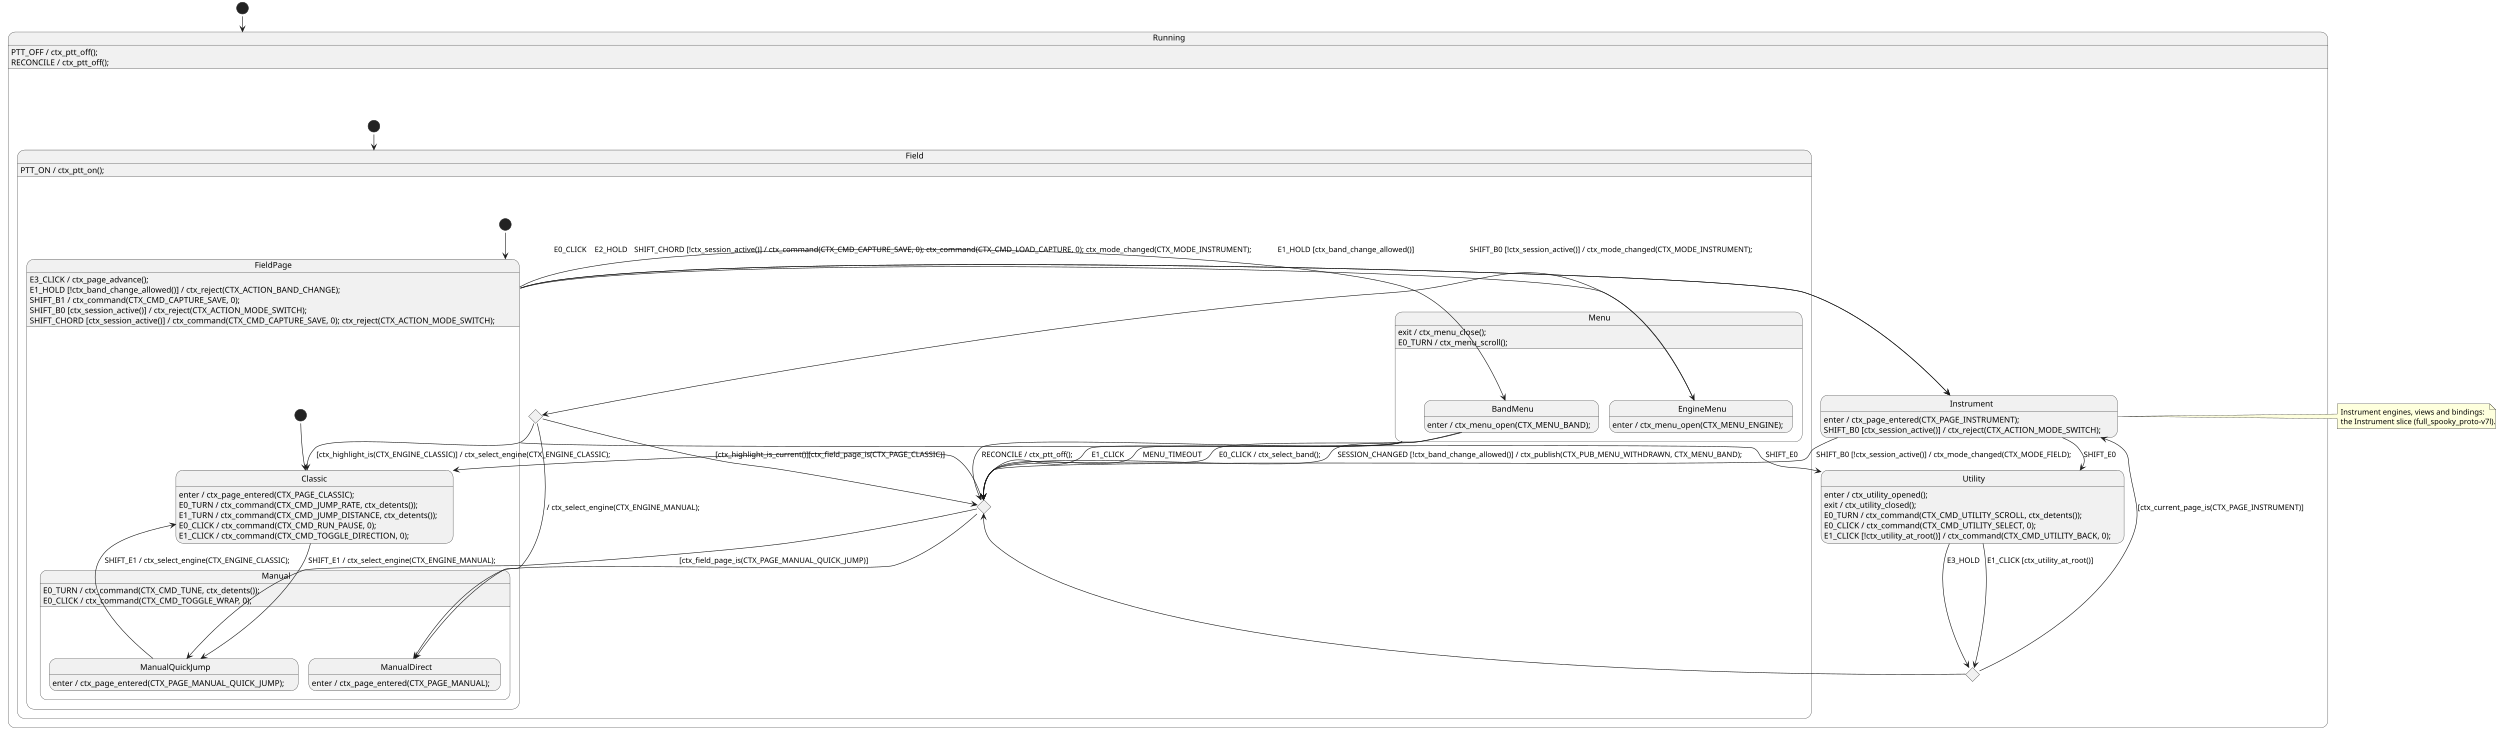
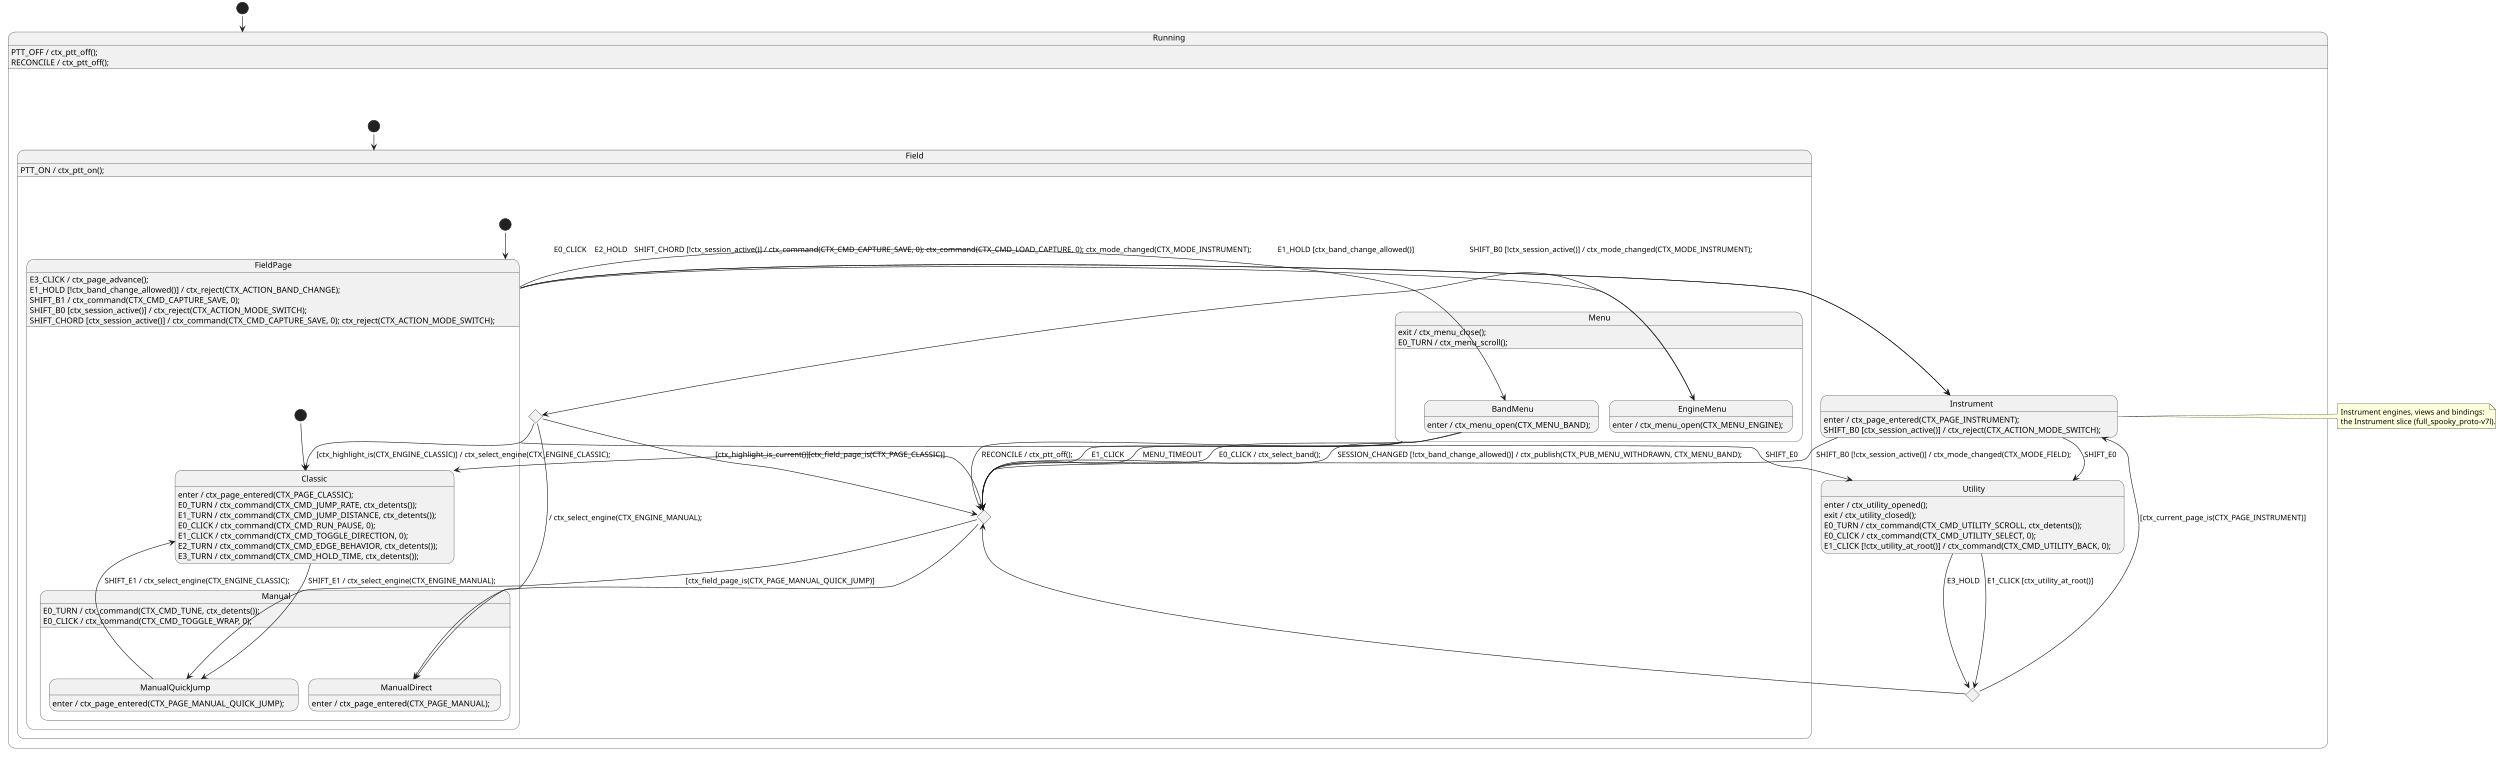
- <svg xmlns="http://www.w3.org/2000/svg" version="1.1" data-diagram-type="STATE" style="width:4299px;height:1275px;background:#FFFFFF;" width="4299px" height="1275px" viewBox="0 0 4299 1275" zoomAndPan="magnify" preserveAspectRatio="none" contentStyleType="text/css">
+ <svg xmlns="http://www.w3.org/2000/svg" version="1.1" data-diagram-type="STATE" style="width:4299px;height:1310px;background:#FFFFFF;" width="4299px" height="1310px" viewBox="0 0 4299 1310" zoomAndPan="magnify" preserveAspectRatio="none" contentStyleType="text/css">
  <defs />
  <g font-family="sans-serif" lengthAdjust="spacing">
    <g class="cluster" data-qualified-name="Running" id="ent0001" data-source-line="19">
      <path d="M26.5,55 L3990.5,55 A12.5,12.5 0 0 1 4003,67.5 L4003,77.609 L14,77.609 L14,67.5 A12.5,12.5 0 0 1 26.5,55" fill="#F1F1F1" />
      <rect x="14" y="77.609" width="3989" height="40.219" fill="#F1F1F1" style="stroke:#F1F1F1;stroke-width:1;" />
-       <rect x="14" y="55" width="3989" height="1196.5" fill="none" style="stroke:#181818;stroke-width:0.5;" rx="12.5" ry="12.5" />
+       <rect x="14" y="55" width="3989" height="1231.5" fill="none" style="stroke:#181818;stroke-width:0.5;" rx="12.5" ry="12.5" />
      <line x1="14" y1="77.609" x2="4003" y2="77.609" style="stroke:#181818;stroke-width:0.5;" />
      <line x1="14" y1="117.828" x2="4003" y2="117.828" style="stroke:#181818;stroke-width:0.5;" />
      <text x="1982.424" y="69.533" fill="#000" font-size="14" textLength="52.151">Running</text>
      <text x="19" y="94.643" fill="#000" font-size="14" textLength="151.696">PTT_OFF / ctx_ptt_off();</text>
      <text x="19" y="112.252" fill="#000" font-size="14" textLength="171.158">RECONCILE / ctx_ptt_off();</text>
    </g>
    <g class="cluster" data-qualified-name="Running.Field" id="ent0002" data-source-line="21">
      <path d="M42.5,258 L3102.5,258 A12.5,12.5 0 0 1 3115,270.5 L3115,280.609 L30,280.609 L30,270.5 A12.5,12.5 0 0 1 42.5,258" fill="#F1F1F1" />
      <rect x="30" y="280.609" width="3085" height="22.609" fill="#F1F1F1" style="stroke:#F1F1F1;stroke-width:1;" />
-       <rect x="30" y="258" width="3085" height="977.5" fill="none" style="stroke:#181818;stroke-width:0.5;" rx="12.5" ry="12.5" />
+       <rect x="30" y="258" width="3085" height="1012.5" fill="none" style="stroke:#181818;stroke-width:0.5;" rx="12.5" ry="12.5" />
      <line x1="30" y1="280.609" x2="3115" y2="280.609" style="stroke:#181818;stroke-width:0.5;" />
      <line x1="30" y1="303.219" x2="3115" y2="303.219" style="stroke:#181818;stroke-width:0.5;" />
      <text x="1557.328" y="272.533" fill="#000" font-size="14" textLength="30.345">Field</text>
      <text x="35" y="297.643" fill="#000" font-size="14" textLength="144.71">PTT_ON / ctx_ptt_on();</text>
    </g>
    <g class="cluster" data-qualified-name="Running.Field.FieldPage" id="ent0003" data-source-line="23">
      <path d="M58.5,446 L880.5,446 A12.5,12.5 0 0 1 893,458.5 L893,468.609 L46,468.609 L46,458.5 A12.5,12.5 0 0 1 58.5,446" fill="#F1F1F1" />
      <rect x="46" y="468.609" width="847" height="93.047" fill="#F1F1F1" style="stroke:#F1F1F1;stroke-width:1;" />
-       <rect x="46" y="446" width="847" height="773.5" fill="none" style="stroke:#181818;stroke-width:0.5;" rx="12.5" ry="12.5" />
+       <rect x="46" y="446" width="847" height="808.5" fill="none" style="stroke:#181818;stroke-width:0.5;" rx="12.5" ry="12.5" />
      <line x1="46" y1="468.609" x2="893" y2="468.609" style="stroke:#181818;stroke-width:0.5;" />
      <line x1="46" y1="561.656" x2="893" y2="561.656" style="stroke:#181818;stroke-width:0.5;" />
      <text x="437.979" y="460.533" fill="#000" font-size="14" textLength="63.041">FieldPage</text>
      <text x="51" y="485.643" fill="#000" font-size="14" textLength="208.564">E3_CLICK / ctx_page_advance();</text>
      <text x="51" y="503.252" fill="#000" font-size="14" textLength="542.322">E1_HOLD [!ctx_band_change_allowed()] / ctx_reject(CTX_ACTION_BAND_CHANGE);</text>
      <text x="51" y="520.861" fill="#000" font-size="14" textLength="380.434">SHIFT_B1 / ctx_command(CTX_CMD_CAPTURE_SAVE, 0);</text>
      <text x="51" y="538.471" fill="#000" font-size="14" textLength="490.103">SHIFT_B0 [ctx_session_active()] / ctx_reject(CTX_ACTION_MODE_SWITCH);</text>
      <text x="51" y="556.08" fill="#000" font-size="14" textLength="831.612">SHIFT_CHORD [ctx_session_active()] / ctx_command(CTX_CMD_CAPTURE_SAVE, 0); ctx_reject(CTX_ACTION_MODE_SWITCH);</text>
    </g>
    <g class="cluster" data-qualified-name="Running.Field.FieldPage.Manual" id="ent0005" data-source-line="26">
-       <path d="M81.5,980.5 L864.5,980.5 A12.5,12.5 0 0 1 877,993 L877,1003.109 L69,1003.109 L69,993 A12.5,12.5 0 0 1 81.5,980.5" fill="#F1F1F1" />
-       <rect x="69" y="1003.109" width="808" height="40.219" fill="#F1F1F1" style="stroke:#F1F1F1;stroke-width:1;" />
-       <rect x="69" y="980.5" width="808" height="223" fill="none" style="stroke:#181818;stroke-width:0.5;" rx="12.5" ry="12.5" />
-       <line x1="69" y1="1003.109" x2="877" y2="1003.109" style="stroke:#181818;stroke-width:0.5;" />
-       <line x1="69" y1="1043.328" x2="877" y2="1043.328" style="stroke:#181818;stroke-width:0.5;" />
-       <text x="450.042" y="995.033" fill="#000" font-size="14" textLength="45.917">Manual</text>
-       <text x="74" y="1020.143" fill="#000" font-size="14" textLength="378.089">E0_TURN / ctx_command(CTX_CMD_TUNE, ctx_detents());</text>
-       <text x="74" y="1037.752" fill="#000" font-size="14" textLength="377.323">E0_CLICK / ctx_command(CTX_CMD_TOGGLE_WRAP, 0);</text>
+       <path d="M81.5,1015.5 L864.5,1015.5 A12.5,12.5 0 0 1 877,1028 L877,1038.109 L69,1038.109 L69,1028 A12.5,12.5 0 0 1 81.5,1015.5" fill="#F1F1F1" />
+       <rect x="69" y="1038.109" width="808" height="40.219" fill="#F1F1F1" style="stroke:#F1F1F1;stroke-width:1;" />
+       <rect x="69" y="1015.5" width="808" height="223" fill="none" style="stroke:#181818;stroke-width:0.5;" rx="12.5" ry="12.5" />
+       <line x1="69" y1="1038.109" x2="877" y2="1038.109" style="stroke:#181818;stroke-width:0.5;" />
+       <line x1="69" y1="1078.328" x2="877" y2="1078.328" style="stroke:#181818;stroke-width:0.5;" />
+       <text x="450.042" y="1030.033" fill="#000" font-size="14" textLength="45.917">Manual</text>
+       <text x="74" y="1055.143" fill="#000" font-size="14" textLength="378.089">E0_TURN / ctx_command(CTX_CMD_TUNE, ctx_detents());</text>
+       <text x="74" y="1072.752" fill="#000" font-size="14" textLength="377.323">E0_CLICK / ctx_command(CTX_CMD_TOGGLE_WRAP, 0);</text>
    </g>
    <g class="cluster" data-qualified-name="Running.Field.Menu" id="ent0008" data-source-line="31">
      <path d="M2411.5,536.5 L3086.5,536.5 A12.5,12.5 0 0 1 3099,549 L3099,559.109 L2399,559.109 L2399,549 A12.5,12.5 0 0 1 2411.5,536.5" fill="#F1F1F1" />
      <rect x="2399" y="559.109" width="700" height="40.219" fill="#F1F1F1" style="stroke:#F1F1F1;stroke-width:1;" />
      <rect x="2399" y="536.5" width="700" height="223" fill="none" style="stroke:#181818;stroke-width:0.5;" rx="12.5" ry="12.5" />
      <line x1="2399" y1="559.109" x2="3099" y2="559.109" style="stroke:#181818;stroke-width:0.5;" />
      <line x1="2399" y1="599.328" x2="3099" y2="599.328" style="stroke:#181818;stroke-width:0.5;" />
      <text x="2731.49" y="551.033" fill="#000" font-size="14" textLength="35.021">Menu</text>
      <text x="2404" y="576.143" fill="#000" font-size="14" textLength="147.834">exit / ctx_menu_close();</text>
      <text x="2404" y="593.752" fill="#000" font-size="14" textLength="189.827">E0_TURN / ctx_menu_scroll();</text>
    </g>
    <g class="start_entity" data-qualified-name=".start." id="ent0016" data-source-line="17">
      <ellipse cx="417" cy="14" rx="10" ry="10" fill="#222" style="stroke:#222;stroke-width:1;" />
    </g>
-     <g class="entity" data-qualified-name="GMN49" id="ent0050" data-source-line="129">
+     <g class="entity" data-qualified-name="GMN49" id="ent0050" data-source-line="132">
      <path d="M4019,694.5 L4019,712 L3641.332,716 L4019,720 L4019,737.203 A0,0 0 0 0 4019,737.203 L4291.443,737.203 A0,0 0 0 0 4291.443,737.203 L4291.443,704.5 L4281.443,694.5 L4019,694.5 A0,0 0 0 0 4019,694.5" style="stroke:#181818;stroke-width:0.5;" fill="#FEFFDD" />
      <path d="M4281.443,694.5 L4281.443,704.5 L4291.443,704.5 L4281.443,694.5" style="stroke:#181818;stroke-width:0.5;" fill="#FEFFDD" />
      <text x="4025" y="712.995" fill="#000" font-size="13" textLength="231.245">Instrument engines, views and bindings:</text>
      <text x="4025" y="729.347" fill="#000" font-size="13" textLength="251.443">the Instrument slice (full_spooky_proto-v7l).</text>
    </g>
    <g class="entity" data-qualified-name="Running.Instrument" id="ent0013" data-source-line="38">
      <rect x="3131" y="679.5" width="510.103" height="72.828" fill="#F1F1F1" style="stroke:#181818;stroke-width:0.5;" rx="12.5" ry="12.5" />
      <line x1="3131" y1="707.109" x2="3641.103" y2="707.109" style="stroke:#181818;stroke-width:0.5;" />
      <text x="3352.982" y="699.033" fill="#000" font-size="14" textLength="66.138">Instrument</text>
      <text x="3136" y="726.643" fill="#000" font-size="14" textLength="343.13">enter / ctx_page_entered(CTX_PAGE_INSTRUMENT);</text>
      <text x="3136" y="744.252" fill="#000" font-size="14" textLength="490.103">SHIFT_B0 [ctx_session_active()] / ctx_reject(CTX_ACTION_MODE_SWITCH);</text>
    </g>
    <g class="entity" data-qualified-name="Running.Utility" id="ent0014" data-source-line="39">
-       <rect x="3131.5" y="808.5" width="521.047" height="125.656" fill="#F1F1F1" style="stroke:#181818;stroke-width:0.5;" rx="12.5" ry="12.5" />
-       <line x1="3131.5" y1="836.109" x2="3652.547" y2="836.109" style="stroke:#181818;stroke-width:0.5;" />
-       <text x="3374.913" y="828.033" fill="#000" font-size="14" textLength="34.221">Utility</text>
-       <text x="3136.5" y="855.643" fill="#000" font-size="14" textLength="168.868">enter / ctx_utility_opened();</text>
-       <text x="3136.5" y="873.252" fill="#000" font-size="14" textLength="152.496">exit / ctx_utility_closed();</text>
-       <text x="3136.5" y="890.861" fill="#000" font-size="14" textLength="455.902">E0_TURN / ctx_command(CTX_CMD_UTILITY_SCROLL, ctx_detents());</text>
-       <text x="3136.5" y="908.471" fill="#000" font-size="14" textLength="383.558">E0_CLICK / ctx_command(CTX_CMD_UTILITY_SELECT, 0);</text>
-       <text x="3136.5" y="926.08" fill="#000" font-size="14" textLength="501.047">E1_CLICK [!ctx_utility_at_root()] / ctx_command(CTX_CMD_UTILITY_BACK, 0);</text>
+       <rect x="3131.5" y="826" width="521.047" height="125.656" fill="#F1F1F1" style="stroke:#181818;stroke-width:0.5;" rx="12.5" ry="12.5" />
+       <line x1="3131.5" y1="853.609" x2="3652.547" y2="853.609" style="stroke:#181818;stroke-width:0.5;" />
+       <text x="3374.913" y="845.533" fill="#000" font-size="14" textLength="34.221">Utility</text>
+       <text x="3136.5" y="873.143" fill="#000" font-size="14" textLength="168.868">enter / ctx_utility_opened();</text>
+       <text x="3136.5" y="890.752" fill="#000" font-size="14" textLength="152.496">exit / ctx_utility_closed();</text>
+       <text x="3136.5" y="908.361" fill="#000" font-size="14" textLength="455.902">E0_TURN / ctx_command(CTX_CMD_UTILITY_SCROLL, ctx_detents());</text>
+       <text x="3136.5" y="925.971" fill="#000" font-size="14" textLength="383.558">E0_CLICK / ctx_command(CTX_CMD_UTILITY_SELECT, 0);</text>
+       <text x="3136.5" y="943.58" fill="#000" font-size="14" textLength="501.047">E1_CLICK [!ctx_utility_at_root()] / ctx_command(CTX_CMD_UTILITY_BACK, 0);</text>
    </g>
    <g class="entity" data-qualified-name="Running.UtilityResume" id="ent0015">
-       <polygon points="3392,1148,3404,1160,3392,1172,3380,1160,3392,1148" fill="#F1F1F1" style="stroke:#181818;stroke-width:0.5;stroke-linejoin:miter;stroke-miterlimit:10;" />
+       <polygon points="3392,1183,3404,1195,3392,1207,3380,1195,3392,1183" fill="#F1F1F1" style="stroke:#181818;stroke-width:0.5;stroke-linejoin:miter;stroke-miterlimit:10;" />
    </g>
    <g class="start_entity" data-qualified-name="Running..start.Running" id="ent0018" data-source-line="20">
      <ellipse cx="643" cy="217" rx="10" ry="10" fill="#222" style="stroke:#222;stroke-width:1;" />
    </g>
    <g class="entity" data-qualified-name="Running.Field.FieldResume" id="ent0011">
-       <polygon points="1692,859.5,1704,871.5,1692,883.5,1680,871.5,1692,859.5" fill="#F1F1F1" style="stroke:#181818;stroke-width:0.5;stroke-linejoin:miter;stroke-miterlimit:10;" />
+       <polygon points="1692,877,1704,889,1692,901,1680,889,1692,877" fill="#F1F1F1" style="stroke:#181818;stroke-width:0.5;stroke-linejoin:miter;stroke-miterlimit:10;" />
    </g>
    <g class="entity" data-qualified-name="Running.Field.EngineChoice" id="ent0012">
      <polygon points="921,704,933,716,921,728,909,716,921,704" fill="#F1F1F1" style="stroke:#181818;stroke-width:0.5;stroke-linejoin:miter;stroke-miterlimit:10;" />
    </g>
    <g class="start_entity" data-qualified-name="Running.Field..start.Field" id="ent0020" data-source-line="22">
      <ellipse cx="869" cy="386" rx="10" ry="10" fill="#222" style="stroke:#222;stroke-width:1;" />
    </g>
    <g class="entity" data-qualified-name="Running.Field.FieldPage.Classic" id="ent0004" data-source-line="25">
-       <rect x="302.5" y="808.5" width="476.661" height="125.656" fill="#F1F1F1" style="stroke:#181818;stroke-width:0.5;" rx="12.5" ry="12.5" />
-       <line x1="302.5" y1="836.109" x2="779.161" y2="836.109" style="stroke:#181818;stroke-width:0.5;" />
-       <text x="518.272" y="828.033" fill="#000" font-size="14" textLength="45.117">Classic</text>
-       <text x="307.5" y="855.643" fill="#000" font-size="14" textLength="311.268">enter / ctx_page_entered(CTX_PAGE_CLASSIC);</text>
-       <text x="307.5" y="873.252" fill="#000" font-size="14" textLength="423.213">E0_TURN / ctx_command(CTX_CMD_JUMP_RATE, ctx_detents());</text>
-       <text x="307.5" y="890.861" fill="#000" font-size="14" textLength="456.661">E1_TURN / ctx_command(CTX_CMD_JUMP_DISTANCE, ctx_detents());</text>
-       <text x="307.5" y="908.471" fill="#000" font-size="14" textLength="354.771">E0_CLICK / ctx_command(CTX_CMD_RUN_PAUSE, 0);</text>
-       <text x="307.5" y="926.08" fill="#000" font-size="14" textLength="412.323">E1_CLICK / ctx_command(CTX_CMD_TOGGLE_DIRECTION, 0);</text>
+       <rect x="301" y="808.5" width="479.792" height="160.875" fill="#F1F1F1" style="stroke:#181818;stroke-width:0.5;" rx="12.5" ry="12.5" />
+       <line x1="301" y1="836.109" x2="780.792" y2="836.109" style="stroke:#181818;stroke-width:0.5;" />
+       <text x="518.337" y="828.033" fill="#000" font-size="14" textLength="45.117">Classic</text>
+       <text x="306" y="855.643" fill="#000" font-size="14" textLength="311.268">enter / ctx_page_entered(CTX_PAGE_CLASSIC);</text>
+       <text x="306" y="873.252" fill="#000" font-size="14" textLength="423.213">E0_TURN / ctx_command(CTX_CMD_JUMP_RATE, ctx_detents());</text>
+       <text x="306" y="890.861" fill="#000" font-size="14" textLength="456.661">E1_TURN / ctx_command(CTX_CMD_JUMP_DISTANCE, ctx_detents());</text>
+       <text x="306" y="908.471" fill="#000" font-size="14" textLength="354.771">E0_CLICK / ctx_command(CTX_CMD_RUN_PAUSE, 0);</text>
+       <text x="306" y="926.08" fill="#000" font-size="14" textLength="412.323">E1_CLICK / ctx_command(CTX_CMD_TOGGLE_DIRECTION, 0);</text>
+       <text x="306" y="943.689" fill="#000" font-size="14" textLength="459.792">E2_TURN / ctx_command(CTX_CMD_EDGE_BEHAVIOR, ctx_detents());</text>
+       <text x="306" y="961.299" fill="#000" font-size="14" textLength="420.103">E3_TURN / ctx_command(CTX_CMD_HOLD_TIME, ctx_detents());</text>
    </g>
    <g class="start_entity" data-qualified-name="Running.Field.FieldPage..start.FieldPage" id="ent0022" data-source-line="24">
      <ellipse cx="517" cy="714" rx="10" ry="10" fill="#222" style="stroke:#222;stroke-width:1;" />
    </g>
    <g class="entity" data-qualified-name="Running.Field.FieldPage.Manual.ManualDirect" id="ent0006" data-source-line="27">
-       <rect x="531" y="1132.5" width="329.702" height="55.219" fill="#F1F1F1" style="stroke:#181818;stroke-width:0.5;" rx="12.5" ry="12.5" />
-       <line x1="531" y1="1160.109" x2="860.702" y2="1160.109" style="stroke:#181818;stroke-width:0.5;" />
-       <text x="654.613" y="1152.033" fill="#000" font-size="14" textLength="82.476">ManualDirect</text>
-       <text x="536" y="1179.643" fill="#000" font-size="14" textLength="309.702">enter / ctx_page_entered(CTX_PAGE_MANUAL);</text>
+       <rect x="531" y="1167.5" width="329.702" height="55.219" fill="#F1F1F1" style="stroke:#181818;stroke-width:0.5;" rx="12.5" ry="12.5" />
+       <line x1="531" y1="1195.109" x2="860.702" y2="1195.109" style="stroke:#181818;stroke-width:0.5;" />
+       <text x="654.613" y="1187.033" fill="#000" font-size="14" textLength="82.476">ManualDirect</text>
+       <text x="536" y="1214.643" fill="#000" font-size="14" textLength="309.702">enter / ctx_page_entered(CTX_PAGE_MANUAL);</text>
    </g>
    <g class="entity" data-qualified-name="Running.Field.FieldPage.Manual.ManualQuickJump" id="ent0007" data-source-line="28">
-       <rect x="85" y="1132.5" width="427.723" height="55.219" fill="#F1F1F1" style="stroke:#181818;stroke-width:0.5;" rx="12.5" ry="12.5" />
-       <line x1="85" y1="1160.109" x2="512.723" y2="1160.109" style="stroke:#181818;stroke-width:0.5;" />
-       <text x="240.893" y="1152.033" fill="#000" font-size="14" textLength="115.938">ManualQuickJump</text>
-       <text x="90" y="1179.643" fill="#000" font-size="14" textLength="407.723">enter / ctx_page_entered(CTX_PAGE_MANUAL_QUICK_JUMP);</text>
+       <rect x="85" y="1167.5" width="427.723" height="55.219" fill="#F1F1F1" style="stroke:#181818;stroke-width:0.5;" rx="12.5" ry="12.5" />
+       <line x1="85" y1="1195.109" x2="512.723" y2="1195.109" style="stroke:#181818;stroke-width:0.5;" />
+       <text x="240.893" y="1187.033" fill="#000" font-size="14" textLength="115.938">ManualQuickJump</text>
+       <text x="90" y="1214.643" fill="#000" font-size="14" textLength="407.723">enter / ctx_page_entered(CTX_PAGE_MANUAL_QUICK_JUMP);</text>
    </g>
    <g class="entity" data-qualified-name="Running.Field.Menu.EngineMenu" id="ent0009" data-source-line="32">
      <rect x="2767.5" y="688.5" width="314.889" height="55.219" fill="#F1F1F1" style="stroke:#181818;stroke-width:0.5;" rx="12.5" ry="12.5" />
      <line x1="2767.5" y1="716.109" x2="3082.389" y2="716.109" style="stroke:#181818;stroke-width:0.5;" />
      <text x="2885.638" y="708.033" fill="#000" font-size="14" textLength="78.613">EngineMenu</text>
      <text x="2772.5" y="735.643" fill="#000" font-size="14" textLength="294.889">enter / ctx_menu_open(CTX_MENU_ENGINE);</text>
    </g>
    <g class="entity" data-qualified-name="Running.Field.Menu.BandMenu" id="ent0010" data-source-line="33">
      <rect x="2449" y="688.5" width="300.109" height="55.219" fill="#F1F1F1" style="stroke:#181818;stroke-width:0.5;" rx="12.5" ry="12.5" />
      <line x1="2449" y1="716.109" x2="2749.109" y2="716.109" style="stroke:#181818;stroke-width:0.5;" />
      <text x="2565.196" y="708.033" fill="#000" font-size="14" textLength="67.717">BandMenu</text>
      <text x="2454" y="735.643" fill="#000" font-size="14" textLength="280.109">enter / ctx_menu_open(CTX_MENU_BAND);</text>
    </g>
    <g class="link" data-entity-1="ent0016" data-entity-2="ent0001" id="lnk17" data-link-type="dependency">
      <polygon points="417,54.564,421,45.564,417,49.564,413,45.564,417,54.564" fill="#181818" style="stroke:#181818;stroke-width:1;stroke-linejoin:miter;stroke-miterlimit:10;" />
      <path d="M417,28.093 C417,32.475 417,38 417,44.383 C417,47.574 417,45.98 417,49.564" style="stroke:#181818;stroke-width:1;" fill="none" />
    </g>
    <g class="link" data-entity-1="ent0018" data-entity-2="ent0002" id="lnk19" data-link-type="dependency">
      <polygon points="643,257.729,647,248.729,643,252.729,639,248.729,643,257.729" fill="#181818" style="stroke:#181818;stroke-width:1;stroke-linejoin:miter;stroke-miterlimit:10;" />
      <path d="M643,231.217 C643,235.02 643,239.657 643,244.92 C643,247.551 643,250.339 643,253.258 C643,254.717 643,251.208 643,252.729" style="stroke:#181818;stroke-width:1;" fill="none" />
    </g>
    <g class="link" data-entity-1="ent0020" data-entity-2="ent0003" id="lnk21" data-link-type="dependency">
      <polygon points="869,444.863,873,435.863,869,439.863,865,435.863,869,444.863" fill="#181818" style="stroke:#181818;stroke-width:1;stroke-linejoin:miter;stroke-miterlimit:10;" />
      <path d="M869,400.222 C869,406.491 869,415.155 869,425.615 C869,430.844 869,436.523 869,442.576 C869,443.332 869,439.094 869,439.863" style="stroke:#181818;stroke-width:1;" fill="none" />
    </g>
    <g class="link" data-entity-1="ent0022" data-entity-2="ent0004" id="lnk23" data-link-type="dependency">
-       <polygon points="525.163,808.243,527.309,798.631,524.177,803.342,519.467,800.209,525.163,808.243" fill="#181818" style="stroke:#181818;stroke-width:1;stroke-linejoin:miter;stroke-miterlimit:10;" />
-       <path d="M517.183,728.02 C517.552,742.449 518.662,768.497 522,790.5 C522.878,796.287 522.975,797.37 524.177,803.342" style="stroke:#181818;stroke-width:1;" fill="none" />
+       <polygon points="524.634,808.319,527.137,798.794,523.831,803.384,519.241,800.078,524.634,808.319" fill="#181818" style="stroke:#181818;stroke-width:1;stroke-linejoin:miter;stroke-miterlimit:10;" />
+       <path d="M517.321,728 C517.839,742.409 519.111,768.434 522,790.5 C522.761,796.314 522.853,797.368 523.831,803.384" style="stroke:#181818;stroke-width:1;" fill="none" />
    </g>
    <g class="link" data-entity-1="ent0003" data-entity-2="ent0009" id="lnk24" data-link-type="dependency">
      <polygon points="2913.256,688.237,2913.139,678.389,2911.171,683.692,2905.868,681.725,2913.256,688.237" fill="#181818" style="stroke:#181818;stroke-width:1;stroke-linejoin:miter;stroke-miterlimit:10;" />
      <path d="M894.902,495.804 C895.63,495.55 896.382,495.298 897.156,495.048 C898.706,494.547 900.347,494.052 902.078,493.562 C905.541,492.583 909.365,491.627 913.538,490.694 C930.229,486.961 952.502,483.59 979.564,480.562 C1033.688,474.507 1106.968,469.825 1193.066,466.363 C1365.262,459.441 1588.728,457.401 1812.757,459.026 C2260.814,462.276 2711.118,480.184 2758,503 C2838.067,541.967 2889.019,635.413 2911.171,683.692" style="stroke:#181818;stroke-width:1;" fill="none" />
      <text x="1022.5" y="433.495" fill="#000" font-size="13" textLength="59.249">E2_HOLD</text>
    </g>
    <g class="link" data-entity-1="ent0003" data-entity-2="ent0010" id="lnk25" data-link-type="dependency">
      <polygon points="2588.211,688.283,2588.375,678.436,2586.257,683.681,2581.011,681.563,2588.211,688.283" fill="#181818" style="stroke:#181818;stroke-width:1;stroke-linejoin:miter;stroke-miterlimit:10;" />
      <path d="M893.865,493.596 C894.596,493.165 895.344,492.737 896.108,492.31 C902.224,488.901 909.395,485.645 917.552,482.538 C933.867,476.323 954.128,470.705 977.78,465.652 C1025.082,455.546 1085.946,447.704 1155.926,441.882 C1295.885,430.238 1472.31,426.678 1649.639,429.262 C2004.298,434.431 2362.576,464.179 2440,503 C2518.17,542.196 2565.781,635.474 2586.257,683.681" style="stroke:#181818;stroke-width:1;" fill="none" />
      <text x="2197" y="433.495" fill="#000" font-size="13" textLength="232.699">E1_HOLD [ctx_band_change_allowed()]</text>
    </g>
    <g class="link" data-entity-1="ent0003" data-entity-2="ent0013" id="lnk26" data-link-type="dependency">
      <polygon points="3352.927,679.253,3349.609,669.98,3349.476,675.635,3343.82,675.502,3352.927,679.253" fill="#181818" style="stroke:#181818;stroke-width:1;stroke-linejoin:miter;stroke-miterlimit:10;" />
      <path d="M894.935,495.428 C901.382,493.029 909.593,490.753 919.452,488.596 C939.168,484.282 965.472,480.444 997.431,477.049 C1061.349,470.258 1147.884,465.239 1249.57,461.722 C1452.941,454.69 1716.912,453.671 1981.737,456.525 C2511.389,462.233 3044.462,483.432 3103,503 C3207.395,537.896 3300.709,624.512 3349.476,675.635" style="stroke:#181818;stroke-width:1;" fill="none" />
      <text x="2527" y="433.495" fill="#000" font-size="13" textLength="494.152">SHIFT_B0 [!ctx_session_active()] / ctx_mode_changed(CTX_MODE_INSTRUMENT);</text>
    </g>
    <g class="link" data-entity-1="ent0003" data-entity-2="ent0013" id="lnk27" data-link-type="dependency">
      <polygon points="3352.927,679.253,3349.609,669.98,3349.476,675.635,3343.82,675.502,3352.927,679.253" fill="#181818" style="stroke:#181818;stroke-width:1;stroke-linejoin:miter;stroke-miterlimit:10;" />
      <path d="M894.935,495.428 C901.382,493.029 909.593,490.753 919.452,488.596 C939.168,484.282 965.472,480.444 997.431,477.049 C1061.349,470.258 1147.884,465.239 1249.57,461.722 C1452.941,454.69 1716.912,453.671 1981.737,456.525 C2511.389,462.233 3044.462,483.432 3103,503 C3207.395,537.896 3300.709,624.512 3349.476,675.635" style="stroke:#181818;stroke-width:1;" fill="none" />
      <text x="1090.5" y="433.495" fill="#000" font-size="13" textLength="1097.338">SHIFT_CHORD [!ctx_session_active()] / ctx_command(CTX_CMD_CAPTURE_SAVE, 0); ctx_command(CTX_CMD_LOAD_CAPTURE, 0); ctx_mode_changed(CTX_MODE_INSTRUMENT);</text>
    </g>
    <g class="link" data-entity-1="ent0003" data-entity-2="ent0014" id="lnk28" data-link-type="dependency">
-       <polygon points="3131.198,811.183,3123.271,805.339,3126.315,810.107,3121.548,813.151,3131.198,811.183" fill="#181818" style="stroke:#181818;stroke-width:1;stroke-linejoin:miter;stroke-miterlimit:10;" />
-       <path d="M895.122,761.616 C895.876,761.674 896.659,761.732 897.47,761.789 C900.714,762.018 904.414,762.239 908.554,762.452 C925.114,763.303 948.715,764.028 978.352,764.643 C1037.625,765.872 1121.042,766.659 1220.563,767.136 C1419.606,768.089 1683.068,767.801 1946.644,767.319 C2473.794,766.355 3001.397,764.619 3015,770.5 C3026.254,775.366 3023.299,784.516 3034,790.5 C3067.704,809.346 3081.282,800.224 3119,808.5 C3123.035,809.385 3122.221,809.204 3126.315,810.107" style="stroke:#181818;stroke-width:1;" fill="none" />
+       <polygon points="3184.878,825.929,3177.267,819.679,3180.059,824.599,3175.138,827.391,3184.878,825.929" fill="#181818" style="stroke:#181818;stroke-width:1;stroke-linejoin:miter;stroke-miterlimit:10;" />
+       <path d="M895.122,761.616 C895.876,761.674 896.659,761.732 897.47,761.789 C900.714,762.018 904.414,762.239 908.554,762.452 C925.114,763.303 948.715,764.028 978.352,764.643 C1037.625,765.872 1121.042,766.659 1220.563,767.136 C1419.606,768.089 1683.068,767.801 1946.644,767.319 C2473.794,766.355 3001.397,764.619 3015,770.5 C3026.254,775.366 3023.299,784.516 3034,790.5 C3067.704,809.346 3081.547,799.095 3119,808.5 C3140.425,813.88 3157.883,818.478 3180.059,824.599" style="stroke:#181818;stroke-width:1;" fill="none" />
      <text x="3036" y="785.995" fill="#000" font-size="13" textLength="60.684">SHIFT_E0</text>
    </g>
    <g class="link" data-entity-1="ent0004" data-entity-2="ent0007" id="lnk29" data-link-type="dependency">
-       <polygon points="345.554,1132.457,355.311,1131.116,349.804,1129.823,351.097,1124.316,345.554,1132.457" fill="#181818" style="stroke:#181818;stroke-width:1;stroke-linejoin:miter;stroke-miterlimit:10;" />
-       <path d="M533.874,934.652 C530.615,947.767 525.878,961.079 519,972.5 C476.117,1043.703 400.594,1098.348 349.804,1129.823" style="stroke:#181818;stroke-width:1;" fill="none" />
-       <text x="530" y="967.995" fill="#000" font-size="13" textLength="332.338">SHIFT_E1 / ctx_select_engine(CTX_ENGINE_MANUAL);</text>
+       <polygon points="346.434,1167.42,356.199,1166.135,350.7,1164.811,352.024,1159.311,346.434,1167.42" fill="#181818" style="stroke:#181818;stroke-width:1;stroke-linejoin:miter;stroke-miterlimit:10;" />
+       <path d="M533.698,969.76 C530.384,982.929 525.673,996.015 519,1007.5 C477.368,1079.152 401.883,1133.497 350.7,1164.811" style="stroke:#181818;stroke-width:1;" fill="none" />
+       <text x="530" y="1002.995" fill="#000" font-size="13" textLength="332.338">SHIFT_E1 / ctx_select_engine(CTX_ENGINE_MANUAL);</text>
    </g>
    <g class="link" data-entity-1="ent0007" data-entity-2="ent0004" id="lnk30" data-link-type="dependency">
-       <polygon points="302.081,901.638,292.449,899.585,297.189,902.671,294.103,907.412,302.081,901.638" fill="#181818" style="stroke:#181818;stroke-width:1;stroke-linejoin:miter;stroke-miterlimit:10;" />
-       <path d="M263.058,1132.326 C212.217,1091.389 130.498,1011.611 178,952.5 C195.989,930.115 240.452,914.659 297.189,902.671" style="stroke:#181818;stroke-width:1;" fill="none" />
-       <text x="180" y="967.995" fill="#000" font-size="13" textLength="333.792">SHIFT_E1 / ctx_select_engine(CTX_ENGINE_CLASSIC);</text>
+       <polygon points="300.719,931.172,291.001,929.572,295.881,932.433,293.02,937.313,300.719,931.172" fill="#181818" style="stroke:#181818;stroke-width:1;stroke-linejoin:miter;stroke-miterlimit:10;" />
+       <path d="M262.978,1167.255 C212.552,1126.566 131.981,1047.511 178,987.5 C195.571,964.587 239.538,947.125 295.881,932.433" style="stroke:#181818;stroke-width:1;" fill="none" />
+       <text x="180" y="1002.995" fill="#000" font-size="13" textLength="333.792">SHIFT_E1 / ctx_select_engine(CTX_ENGINE_CLASSIC);</text>
    </g>
    <g class="link" data-entity-1="ent0008" data-entity-2="ent0011" id="lnk31" data-link-type="dependency">
-       <polygon points="1691.402,859.423,1695.339,850.395,1691.367,854.423,1687.339,850.451,1691.402,859.423" fill="#181818" style="stroke:#181818;stroke-width:1;stroke-linejoin:miter;stroke-miterlimit:10;" />
-       <path d="M2411,759.5 C2387.436,777.715 1902.789,759.782 1875,770.5 C1862.361,775.375 1864.369,784.976 1852,790.5 C1793.109,816.803 1756.435,765.908 1708,808.5 C1693.475,821.273 1691.268,840.325 1691.367,854.423" style="stroke:#181818;stroke-width:1;" fill="none" />
+       <polygon points="1690.58,876.854,1693.778,867.539,1690.143,871.873,1685.808,868.238,1690.58,876.854" fill="#181818" style="stroke:#181818;stroke-width:1;stroke-linejoin:miter;stroke-miterlimit:10;" />
+       <path d="M2411,759.5 C2387.436,777.715 1902.789,759.782 1875,770.5 C1862.361,775.375 1864.369,784.976 1852,790.5 C1822.554,803.651 1731.634,786.559 1708,808.5 C1689.015,826.125 1688.618,854.503 1690.143,871.873" style="stroke:#181818;stroke-width:1;" fill="none" />
      <text x="1877" y="785.995" fill="#000" font-size="13" textLength="61.42">E1_CLICK</text>
    </g>
    <g class="link" data-entity-1="ent0008" data-entity-2="ent0011" id="lnk32" data-link-type="dependency">
-       <polygon points="1691.311,859.317,1695.186,850.262,1691.242,854.318,1687.186,850.374,1691.311,859.317" fill="#181818" style="stroke:#181818;stroke-width:1;stroke-linejoin:miter;stroke-miterlimit:10;" />
-       <path d="M2411,759.5 C2391.333,774.766 1986.21,761.494 1963,770.5 C1950.371,775.4 1952.495,785.267 1940,790.5 C1892.303,810.474 1747.622,775.273 1708,808.5 C1693.179,820.929 1691.044,840.105 1691.242,854.318" style="stroke:#181818;stroke-width:1;" fill="none" />
+       <polygon points="1690.483,876.747,1693.617,867.411,1690.012,871.77,1685.653,868.164,1690.483,876.747" fill="#181818" style="stroke:#181818;stroke-width:1;stroke-linejoin:miter;stroke-miterlimit:10;" />
+       <path d="M2411,759.5 C2391.333,774.766 1986.21,761.494 1963,770.5 C1950.371,775.4 1952.495,785.267 1940,790.5 C1892.303,810.474 1746.712,774.216 1708,808.5 C1688.607,825.675 1688.355,854.253 1690.012,871.77" style="stroke:#181818;stroke-width:1;" fill="none" />
      <text x="1965" y="785.995" fill="#000" font-size="13" textLength="104">MENU_TIMEOUT</text>
    </g>
    <g class="link" data-entity-1="ent0008" data-entity-2="ent0011" id="lnk33" data-link-type="dependency">
-       <polygon points="1686.669,859.336,1686.743,849.487,1684.673,854.752,1679.408,852.681,1686.669,859.336" fill="#181818" style="stroke:#181818;stroke-width:1;stroke-linejoin:miter;stroke-miterlimit:10;" />
-       <path d="M2411,759.5 C2379.064,784.051 1714.267,741.801 1686,770.5 C1662.567,794.291 1675.662,834.061 1684.673,854.752" style="stroke:#181818;stroke-width:1;" fill="none" />
+       <polygon points="1686.691,876.722,1686.782,866.873,1684.703,872.134,1679.442,870.055,1686.691,876.722" fill="#181818" style="stroke:#181818;stroke-width:1;stroke-linejoin:miter;stroke-miterlimit:10;" />
+       <path d="M2411,759.5 C2379.064,784.051 1714.267,741.801 1686,770.5 C1657.763,799.168 1674.549,848.708 1684.703,872.134" style="stroke:#181818;stroke-width:1;" fill="none" />
      <text x="1688" y="785.995" fill="#000" font-size="13" textLength="158.933">RECONCILE / ctx_ptt_off();</text>
    </g>
    <g class="link" data-entity-1="ent0009" data-entity-2="ent0012" id="lnk34" data-link-type="dependency">
      <polygon points="933.057,713.579,942.665,715.741,937.96,712.601,941.101,707.896,933.057,713.579" fill="#181818" style="stroke:#181818;stroke-width:1;stroke-linejoin:miter;stroke-miterlimit:10;" />
      <path d="M2913.256,688.237 C2891.105,639.957 2838.067,541.967 2758,503 C2612.934,432.4 2555.918,491.433 2395,503 C1781.854,547.072 1041.151,692.019 937.96,712.601" style="stroke:#181818;stroke-width:1;" fill="none" />
      <text x="952.5" y="433.495" fill="#000" font-size="13" textLength="61.42">E0_CLICK</text>
    </g>
    <g class="link" data-entity-1="ent0010" data-entity-2="ent0011" id="lnk35" data-link-type="dependency">
-       <polygon points="1691.258,859.253,1695.097,850.183,1691.169,854.254,1687.098,850.326,1691.258,859.253" fill="#181818" style="stroke:#181818;stroke-width:1;stroke-linejoin:miter;stroke-miterlimit:10;" />
-       <path d="M2513.936,743.589 C2490.23,749.94 2464.31,755.913 2440,759.5 C2401.948,765.114 2129.808,756.456 2094,770.5 C2081.389,775.446 2083.567,785.442 2071,790.5 C2033.538,805.578 1739.302,782.985 1708,808.5 C1693.007,820.721 1690.914,839.972 1691.169,854.254" style="stroke:#181818;stroke-width:1;" fill="none" />
+       <polygon points="1690.455,876.968,1693.536,867.614,1689.956,871.993,1685.576,868.413,1690.455,876.968" fill="#181818" style="stroke:#181818;stroke-width:1;stroke-linejoin:miter;stroke-miterlimit:10;" />
+       <path d="M2513.936,743.589 C2490.23,749.94 2464.31,755.913 2440,759.5 C2401.948,765.114 2129.808,756.456 2094,770.5 C2081.389,775.446 2083.567,785.442 2071,790.5 C2033.538,805.578 1738.602,782.15 1708,808.5 C1688.263,825.495 1688.197,854.469 1689.956,871.993" style="stroke:#181818;stroke-width:1;" fill="none" />
      <text x="2096" y="785.995" fill="#000" font-size="13" textLength="178.477">E0_CLICK / ctx_select_band();</text>
    </g>
    <g class="link" data-entity-1="ent0010" data-entity-2="ent0011" id="lnk36" data-link-type="dependency">
-       <polygon points="1691.225,859.212,1695.041,850.132,1691.123,854.213,1687.043,850.295,1691.225,859.212" fill="#181818" style="stroke:#181818;stroke-width:1;stroke-linejoin:miter;stroke-miterlimit:10;" />
-       <path d="M2511.331,743.521 C2488.309,749.633 2463.377,755.505 2440,759.5 C2408.802,764.831 2327.058,757.955 2298,770.5 C2285.868,775.738 2288.248,785.54 2276,790.5 C2217.473,814.199 1757.298,769.044 1708,808.5 C1692.898,820.587 1690.832,839.886 1691.123,854.213" style="stroke:#181818;stroke-width:1;" fill="none" />
+       <polygon points="1690.42,876.927,1693.479,867.566,1689.909,871.954,1685.521,868.384,1690.42,876.927" fill="#181818" style="stroke:#181818;stroke-width:1;stroke-linejoin:miter;stroke-miterlimit:10;" />
+       <path d="M2511.331,743.521 C2488.309,749.633 2463.377,755.505 2440,759.5 C2408.802,764.831 2327.058,757.955 2298,770.5 C2285.868,775.738 2288.248,785.54 2276,790.5 C2217.473,814.199 1756.215,767.729 1708,808.5 C1688.112,825.318 1688.101,854.372 1689.909,871.954" style="stroke:#181818;stroke-width:1;" fill="none" />
      <text x="2300" y="785.995" fill="#000" font-size="13" textLength="712.328">SESSION_CHANGED [!ctx_band_change_allowed()] / ctx_publish(CTX_PUB_MENU_WITHDRAWN, CTX_MENU_BAND);</text>
    </g>
    <g class="link" data-entity-1="ent0012" data-entity-2="ent0011" id="lnk37" data-link-type="dependency">
-       <polygon points="1679.909,868.159,1671.829,862.527,1674.999,867.212,1670.314,870.383,1679.909,868.159" fill="#181818" style="stroke:#181818;stroke-width:1;stroke-linejoin:miter;stroke-miterlimit:10;" />
-       <path d="M933.199,720.333 C974.403,731.502 1112.306,768.161 1228,790.5 C1281.815,800.891 1295.917,799.61 1350,808.5 C1479.508,829.787 1630.912,858.71 1674.999,867.212" style="stroke:#181818;stroke-width:1;" fill="none" />
+       <polygon points="1679.96,884.823,1672.267,878.672,1675.123,883.556,1670.24,886.411,1679.96,884.823" fill="#181818" style="stroke:#181818;stroke-width:1;stroke-linejoin:miter;stroke-miterlimit:10;" />
+       <path d="M933.199,720.333 C974.403,731.502 1112.306,768.161 1228,790.5 C1281.815,800.891 1296.151,798.287 1350,808.5 C1480.262,833.207 1631.211,872.05 1675.123,883.556" style="stroke:#181818;stroke-width:1;" fill="none" />
      <text x="1230" y="785.995" fill="#000" font-size="13" textLength="152.458">[ctx_highlight_is_current()]</text>
    </g>
    <g class="link" data-entity-1="ent0012" data-entity-2="ent0004" id="lnk38" data-link-type="dependency">
-       <polygon points="527.969,808.285,532.273,799.426,528.14,803.288,524.278,799.154,527.969,808.285" fill="#181818" style="stroke:#181818;stroke-width:1;stroke-linejoin:miter;stroke-miterlimit:10;" />
-       <path d="M918.053,728.257 C914.749,738.374 908.312,752.66 897,759.5 C863.23,779.92 569.611,742.304 542,770.5 C532.161,780.548 528.618,789.252 528.14,803.288" style="stroke:#181818;stroke-width:1;" fill="none" />
+       <polygon points="526.006,808.221,530.883,799.665,526.504,803.246,522.923,798.867,526.006,808.221" fill="#181818" style="stroke:#181818;stroke-width:1;stroke-linejoin:miter;stroke-miterlimit:10;" />
+       <path d="M918.053,728.257 C914.749,738.374 908.312,752.66 897,759.5 C863.23,779.92 569.59,742.283 542,770.5 C532.017,780.71 527.916,789.147 526.504,803.246" style="stroke:#181818;stroke-width:1;" fill="none" />
      <text x="544" y="785.995" fill="#000" font-size="13" textLength="523.809">[ctx_highlight_is(CTX_ENGINE_CLASSIC)] / ctx_select_engine(CTX_ENGINE_CLASSIC);</text>
    </g>
    <g class="link" data-entity-1="ent0012" data-entity-2="ent0006" id="lnk39" data-link-type="dependency">
-       <polygon points="713.617,1132.376,722.048,1127.286,716.479,1128.276,715.489,1122.707,713.617,1132.376" fill="#181818" style="stroke:#181818;stroke-width:1;stroke-linejoin:miter;stroke-miterlimit:10;" />
-       <path d="M923.951,728.146 C933.562,767.184 959.855,899.334 897,972.5 C887.447,983.62 877.657,973.103 865,980.5 C798.125,1019.58 743.99,1088.871 716.479,1128.276" style="stroke:#181818;stroke-width:1;" fill="none" />
-       <text x="940" y="876.995" fill="#000" font-size="13" textLength="268.042">/ ctx_select_engine(CTX_ENGINE_MANUAL);</text>
+       <polygon points="713.617,1167.376,722.048,1162.286,716.479,1163.276,715.489,1157.707,713.617,1167.376" fill="#181818" style="stroke:#181818;stroke-width:1;stroke-linejoin:miter;stroke-miterlimit:10;" />
+       <path d="M924.137,728.157 C935.303,770.487 968.746,923.03 897,1007.5 C887.51,1018.673 877.657,1008.103 865,1015.5 C798.125,1054.58 743.99,1123.871 716.479,1163.276" style="stroke:#181818;stroke-width:1;" fill="none" />
+       <text x="944" y="894.495" fill="#000" font-size="13" textLength="268.042">/ ctx_select_engine(CTX_ENGINE_MANUAL);</text>
    </g>
    <g class="link" data-entity-1="ent0011" data-entity-2="ent0004" id="lnk40" data-link-type="dependency">
-       <polygon points="779.773,808.983,789.272,811.584,784.716,808.231,788.068,803.675,779.773,808.983" fill="#181818" style="stroke:#181818;stroke-width:1;stroke-linejoin:miter;stroke-miterlimit:10;" />
-       <path d="M1688.803,859.302 C1682.909,839.617 1668.268,801.441 1640,785.5 C1598.514,762.104 830.119,801.555 783,808.5 C781.926,808.658 785.793,808.067 784.716,808.231" style="stroke:#181818;stroke-width:1;" fill="none" />
+       <polygon points="781.04,809.219,790.618,811.512,785.956,808.308,789.16,803.646,781.04,809.219" fill="#181818" style="stroke:#181818;stroke-width:1;stroke-linejoin:miter;stroke-miterlimit:10;" />
+       <path d="M1689.917,876.973 C1685.361,854.835 1672.222,808.107 1640,788.5 C1599.411,763.801 831.78,800.185 785,808.5 C783.682,808.734 787.279,808.063 785.956,808.308" style="stroke:#181818;stroke-width:1;" fill="none" />
      <text x="1390" y="785.995" fill="#000" font-size="13" textLength="248.555">[ctx_field_page_is(CTX_PAGE_CLASSIC)]</text>
    </g>
    <g class="link" data-entity-1="ent0011" data-entity-2="ent0007" id="lnk41" data-link-type="dependency">
-       <polygon points="321.343,1132.311,330.298,1128.212,324.652,1128.563,324.302,1122.917,321.343,1132.311" fill="#181818" style="stroke:#181818;stroke-width:1;stroke-linejoin:miter;stroke-miterlimit:10;" />
-       <path d="M1679.95,875.117 C1636.003,884.569 1480.112,917.289 1350,934.5 C1249.852,947.747 997.881,967.198 897,972.5 C876.191,973.594 541.588,973.39 522,980.5 C435.995,1011.716 361.439,1086.904 324.652,1128.563" style="stroke:#181818;stroke-width:1;" fill="none" />
-       <text x="1168" y="967.995" fill="#000" font-size="13" textLength="338.121">[ctx_field_page_is(CTX_PAGE_MANUAL_QUICK_JUMP)]</text>
+       <polygon points="321.343,1167.311,330.298,1163.212,324.652,1163.563,324.302,1157.917,321.343,1167.311" fill="#181818" style="stroke:#181818;stroke-width:1;stroke-linejoin:miter;stroke-miterlimit:10;" />
+       <path d="M1679.705,893.542 C1635.548,906.114 1480.672,948.942 1350,969.5 C1250.207,985.2 997.881,1002.198 897,1007.5 C876.191,1008.594 541.588,1008.39 522,1015.5 C435.995,1046.716 361.439,1121.904 324.652,1163.563" style="stroke:#181818;stroke-width:1;" fill="none" />
+       <text x="1179" y="1002.995" fill="#000" font-size="13" textLength="338.121">[ctx_field_page_is(CTX_PAGE_MANUAL_QUICK_JUMP)]</text>
    </g>
    <g class="link" data-entity-1="ent0011" data-entity-2="ent0006" id="lnk42" data-link-type="dependency">
-       <polygon points="711.304,1132.389,719.432,1126.828,713.928,1128.133,712.623,1122.629,711.304,1132.389" fill="#181818" style="stroke:#181818;stroke-width:1;stroke-linejoin:miter;stroke-miterlimit:10;" />
-       <path d="M1679.978,883.761 C1655.43,905.899 1596.796,954.497 1537,972.5 C1501.249,983.263 899.207,965.538 865,980.5 C792.862,1012.052 739.548,1086.584 713.928,1128.133" style="stroke:#181818;stroke-width:1;" fill="none" />
+       <polygon points="711.304,1167.389,719.432,1161.828,713.928,1163.133,712.623,1157.629,711.304,1167.389" fill="#181818" style="stroke:#181818;stroke-width:1;stroke-linejoin:miter;stroke-miterlimit:10;" />
+       <path d="M1682.165,901.264 C1659.554,926.202 1600.886,985.598 1537,1007.5 C1501.682,1019.608 899.207,1000.538 865,1015.5 C792.862,1047.052 739.548,1121.584 713.928,1163.133" style="stroke:#181818;stroke-width:1;" fill="none" />
    </g>
    <g class="link" data-entity-1="ent0013" data-entity-2="ent0011" id="lnk43" data-link-type="dependency">
-       <polygon points="1691.19,859.168,1694.984,850.079,1691.076,854.169,1686.986,850.262,1691.19,859.168" fill="#181818" style="stroke:#181818;stroke-width:1;stroke-linejoin:miter;stroke-miterlimit:10;" />
-       <path d="M3159.875,752.537 C3146.395,757.735 3133.322,763.686 3121,770.5 C3110.271,776.433 3113.235,785.591 3102,790.5 C3066.515,806.006 1738.46,784.587 1708,808.5 C1692.786,820.444 1690.748,839.796 1691.076,854.169" style="stroke:#181818;stroke-width:1;" fill="none" />
+       <polygon points="1690.384,876.884,1693.419,867.515,1689.86,871.912,1685.463,868.353,1690.384,876.884" fill="#181818" style="stroke:#181818;stroke-width:1;stroke-linejoin:miter;stroke-miterlimit:10;" />
+       <path d="M3159.875,752.537 C3146.395,757.735 3133.322,763.686 3121,770.5 C3110.271,776.433 3113.235,785.591 3102,790.5 C3066.515,806.006 1737.804,783.774 1708,808.5 C1687.955,825.13 1688.002,854.27 1689.86,871.912" style="stroke:#181818;stroke-width:1;" fill="none" />
      <text x="3123" y="785.995" fill="#000" font-size="13" textLength="445.777">SHIFT_B0 [!ctx_session_active()] / ctx_mode_changed(CTX_MODE_FIELD);</text>
    </g>
    <g class="link" data-entity-1="ent0013" data-entity-2="ent0014" id="lnk44" data-link-type="dependency">
-       <polygon points="3576.986,808.399,3585.393,803.268,3579.828,804.285,3578.811,798.721,3576.986,808.399" fill="#181818" style="stroke:#181818;stroke-width:1;stroke-linejoin:miter;stroke-miterlimit:10;" />
-       <path d="M3546.539,752.523 C3559.213,757.934 3569.041,763.933 3574,770.5 C3584.863,784.886 3587.382,793.353 3579.828,804.285" style="stroke:#181818;stroke-width:1;" fill="none" />
-       <text x="3583" y="785.995" fill="#000" font-size="13" textLength="60.684">SHIFT_E0</text>
+       <polygon points="3564.978,825.987,3574.416,823.173,3568.776,822.735,3569.214,817.095,3564.978,825.987" fill="#181818" style="stroke:#181818;stroke-width:1;stroke-linejoin:miter;stroke-miterlimit:10;" />
+       <path d="M3546.539,752.523 C3559.213,757.934 3569.041,763.933 3574,770.5 C3590.092,791.81 3587.056,807.086 3568.776,822.735" style="stroke:#181818;stroke-width:1;" fill="none" />
+       <text x="3584" y="785.995" fill="#000" font-size="13" textLength="60.684">SHIFT_E0</text>
    </g>
    <g class="link" data-entity-1="ent0014" data-entity-2="ent0015" id="lnk45" data-link-type="dependency">
-       <polygon points="3394.95,1147.783,3401.016,1140.025,3396.165,1142.933,3393.256,1138.081,3394.95,1147.783" fill="#181818" style="stroke:#181818;stroke-width:1;stroke-linejoin:miter;stroke-miterlimit:10;" />
-       <path d="M3409.962,934.646 C3411.196,940.64 3412.246,946.661 3413,952.5 C3422.594,1026.837 3403.949,1111.849 3396.165,1142.933" style="stroke:#181818;stroke-width:1;" fill="none" />
-       <text x="3417" y="967.995" fill="#000" font-size="13" textLength="182.076">E1_CLICK [ctx_utility_at_root()]</text>
+       <polygon points="3394.775,1182.804,3400.739,1174.966,3395.925,1177.938,3392.953,1173.125,3394.775,1182.804" fill="#181818" style="stroke:#181818;stroke-width:1;stroke-linejoin:miter;stroke-miterlimit:10;" />
+       <path d="M3407.429,952.097 C3409.748,963.788 3411.772,975.964 3413,987.5 C3420.936,1062.033 3403.263,1146.906 3395.925,1177.938" style="stroke:#181818;stroke-width:1;" fill="none" />
+       <text x="3417" y="1002.995" fill="#000" font-size="13" textLength="182.076">E1_CLICK [ctx_utility_at_root()]</text>
    </g>
    <g class="link" data-entity-1="ent0014" data-entity-2="ent0015" id="lnk46" data-link-type="dependency">
-       <polygon points="3385.676,1147.728,3384.959,1137.905,3383.318,1143.319,3377.905,1141.678,3385.676,1147.728" fill="#181818" style="stroke:#181818;stroke-width:1;stroke-linejoin:miter;stroke-miterlimit:10;" />
-       <path d="M3352.156,934.939 C3349.688,940.72 3347.571,946.618 3346,952.5 C3326.292,1026.311 3366.619,1112.092 3383.318,1143.319" style="stroke:#181818;stroke-width:1;" fill="none" />
-       <text x="3348" y="967.995" fill="#000" font-size="13" textLength="59.249">E3_HOLD</text>
+       <polygon points="3385.993,1182.806,3385.451,1172.972,3383.714,1178.355,3378.331,1176.618,3385.993,1182.806" fill="#181818" style="stroke:#181818;stroke-width:1;stroke-linejoin:miter;stroke-miterlimit:10;" />
+       <path d="M3357.833,952.01 C3352.935,963.5 3348.66,975.629 3346,987.5 C3329.297,1062.049 3367.824,1147.328 3383.714,1178.355" style="stroke:#181818;stroke-width:1;" fill="none" />
+       <text x="3348" y="1002.995" fill="#000" font-size="13" textLength="59.249">E3_HOLD</text>
    </g>
    <g class="link" data-entity-1="ent0015" data-entity-2="ent0013" id="lnk47" data-link-type="dependency">
-       <polygon points="3613.063,752.563,3620.317,759.225,3617.802,754.158,3622.869,751.643,3613.063,752.563" fill="#181818" style="stroke:#181818;stroke-width:1;stroke-linejoin:miter;stroke-miterlimit:10;" />
-       <path d="M3404.042,1153.723 C3448.736,1133.376 3605.436,1055.095 3662,934.5 C3685.78,883.8 3671.188,863.741 3662,808.5 C3659.071,790.892 3662.409,782.282 3649,770.5 C3641.387,763.81 3633.506,759.445 3617.802,754.158" style="stroke:#181818;stroke-width:1;" fill="none" />
-       <text x="3676" y="876.995" fill="#000" font-size="13" textLength="294.753">[ctx_current_page_is(CTX_PAGE_INSTRUMENT)]</text>
+       <polygon points="3614.631,752.516,3621.855,759.21,3619.362,754.132,3624.44,751.639,3614.631,752.516" fill="#181818" style="stroke:#181818;stroke-width:1;stroke-linejoin:miter;stroke-miterlimit:10;" />
+       <path d="M3404.042,1188.723 C3448.736,1168.376 3605.436,1090.095 3662,969.5 C3692.386,904.717 3672.901,879.22 3662,808.5 C3659.302,790.996 3663.169,782.343 3650,770.5 C3642.524,763.777 3634.843,759.419 3619.362,754.132" style="stroke:#181818;stroke-width:1;" fill="none" />
+       <text x="3680" y="894.495" fill="#000" font-size="13" textLength="294.753">[ctx_current_page_is(CTX_PAGE_INSTRUMENT)]</text>
    </g>
    <g class="link" data-entity-1="ent0015" data-entity-2="ent0011" id="lnk48" data-link-type="dependency">
-       <polygon points="1691.418,883.559,1687.366,892.535,1691.389,888.559,1695.366,892.582,1691.418,883.559" fill="#181818" style="stroke:#181818;stroke-width:1;stroke-linejoin:miter;stroke-miterlimit:10;" />
-       <path d="M3379.838,1159.184 C3242.056,1161.013 1975.038,1171.268 1708,934.5 C1693.527,921.668 1691.308,902.637 1691.389,888.559" style="stroke:#181818;stroke-width:1;" fill="none" />
+       <polygon points="1690.597,901.127,1685.836,909.749,1690.166,906.109,1693.806,910.439,1690.597,901.127" fill="#181818" style="stroke:#181818;stroke-width:1;stroke-linejoin:miter;stroke-miterlimit:10;" />
+       <path d="M3379.984,1193.241 C3235.718,1184.024 1838.681,1091.82 1708,969.5 C1689.087,951.797 1688.665,923.454 1690.166,906.109" style="stroke:#181818;stroke-width:1;" fill="none" />
    </g>
  </g>
</svg>
